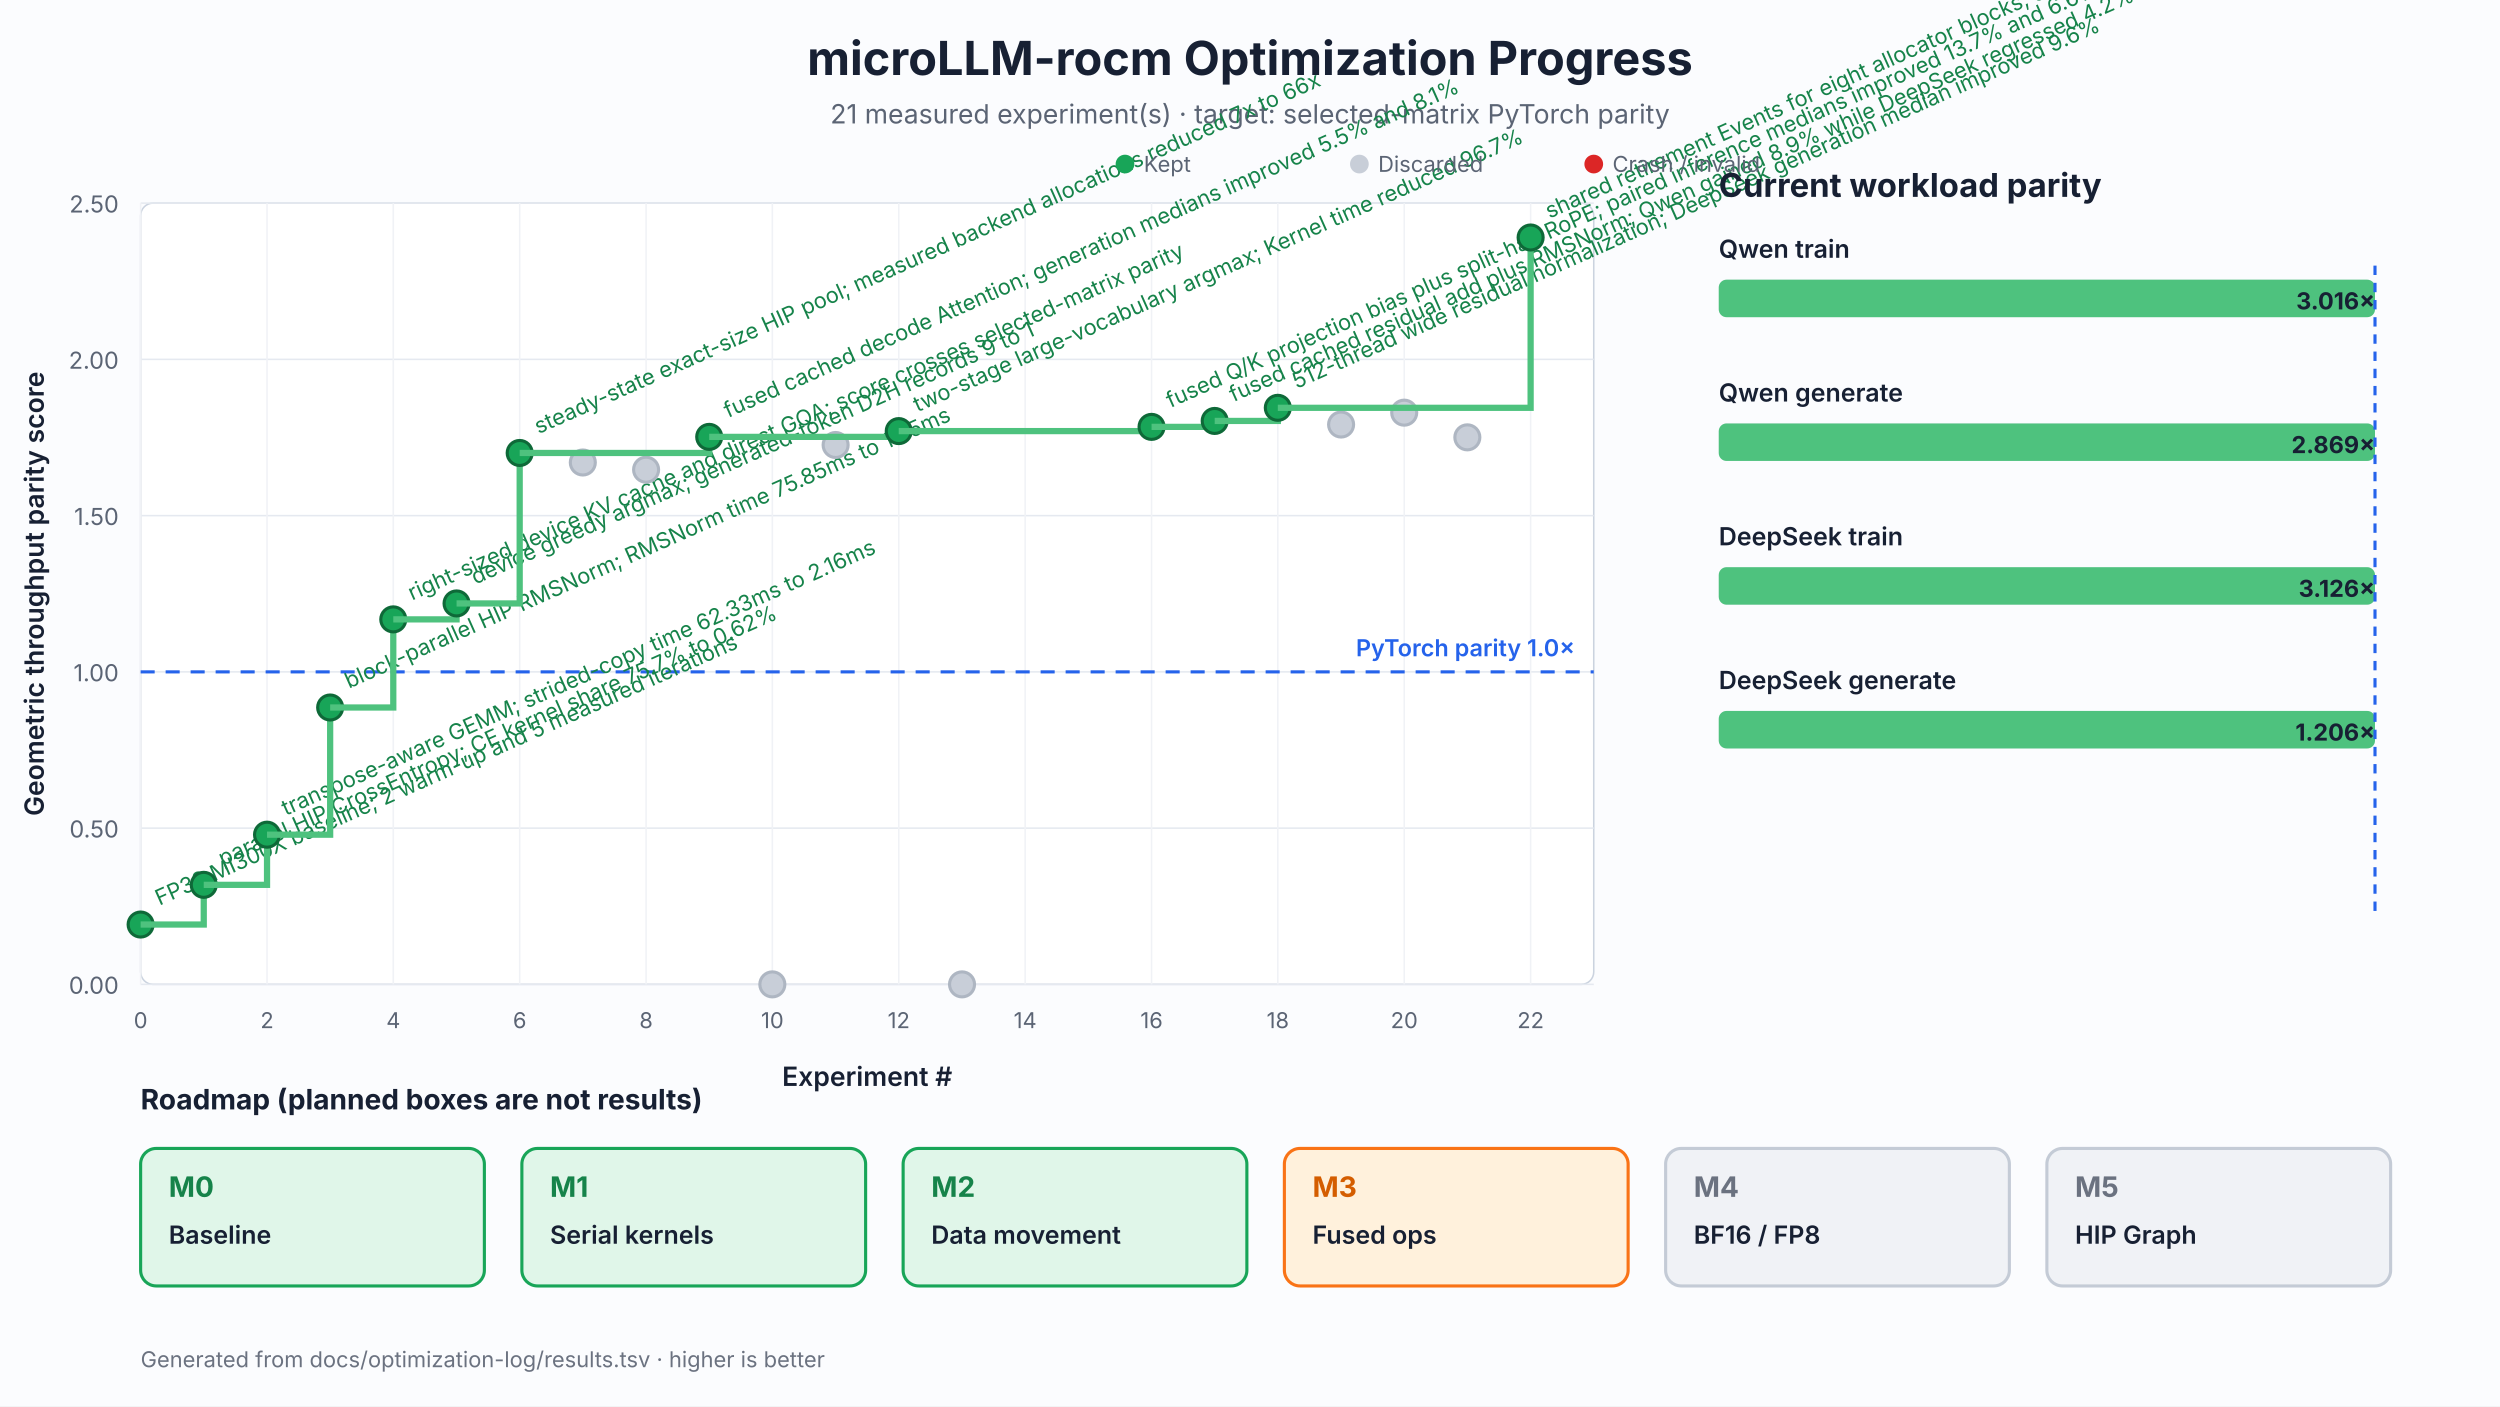
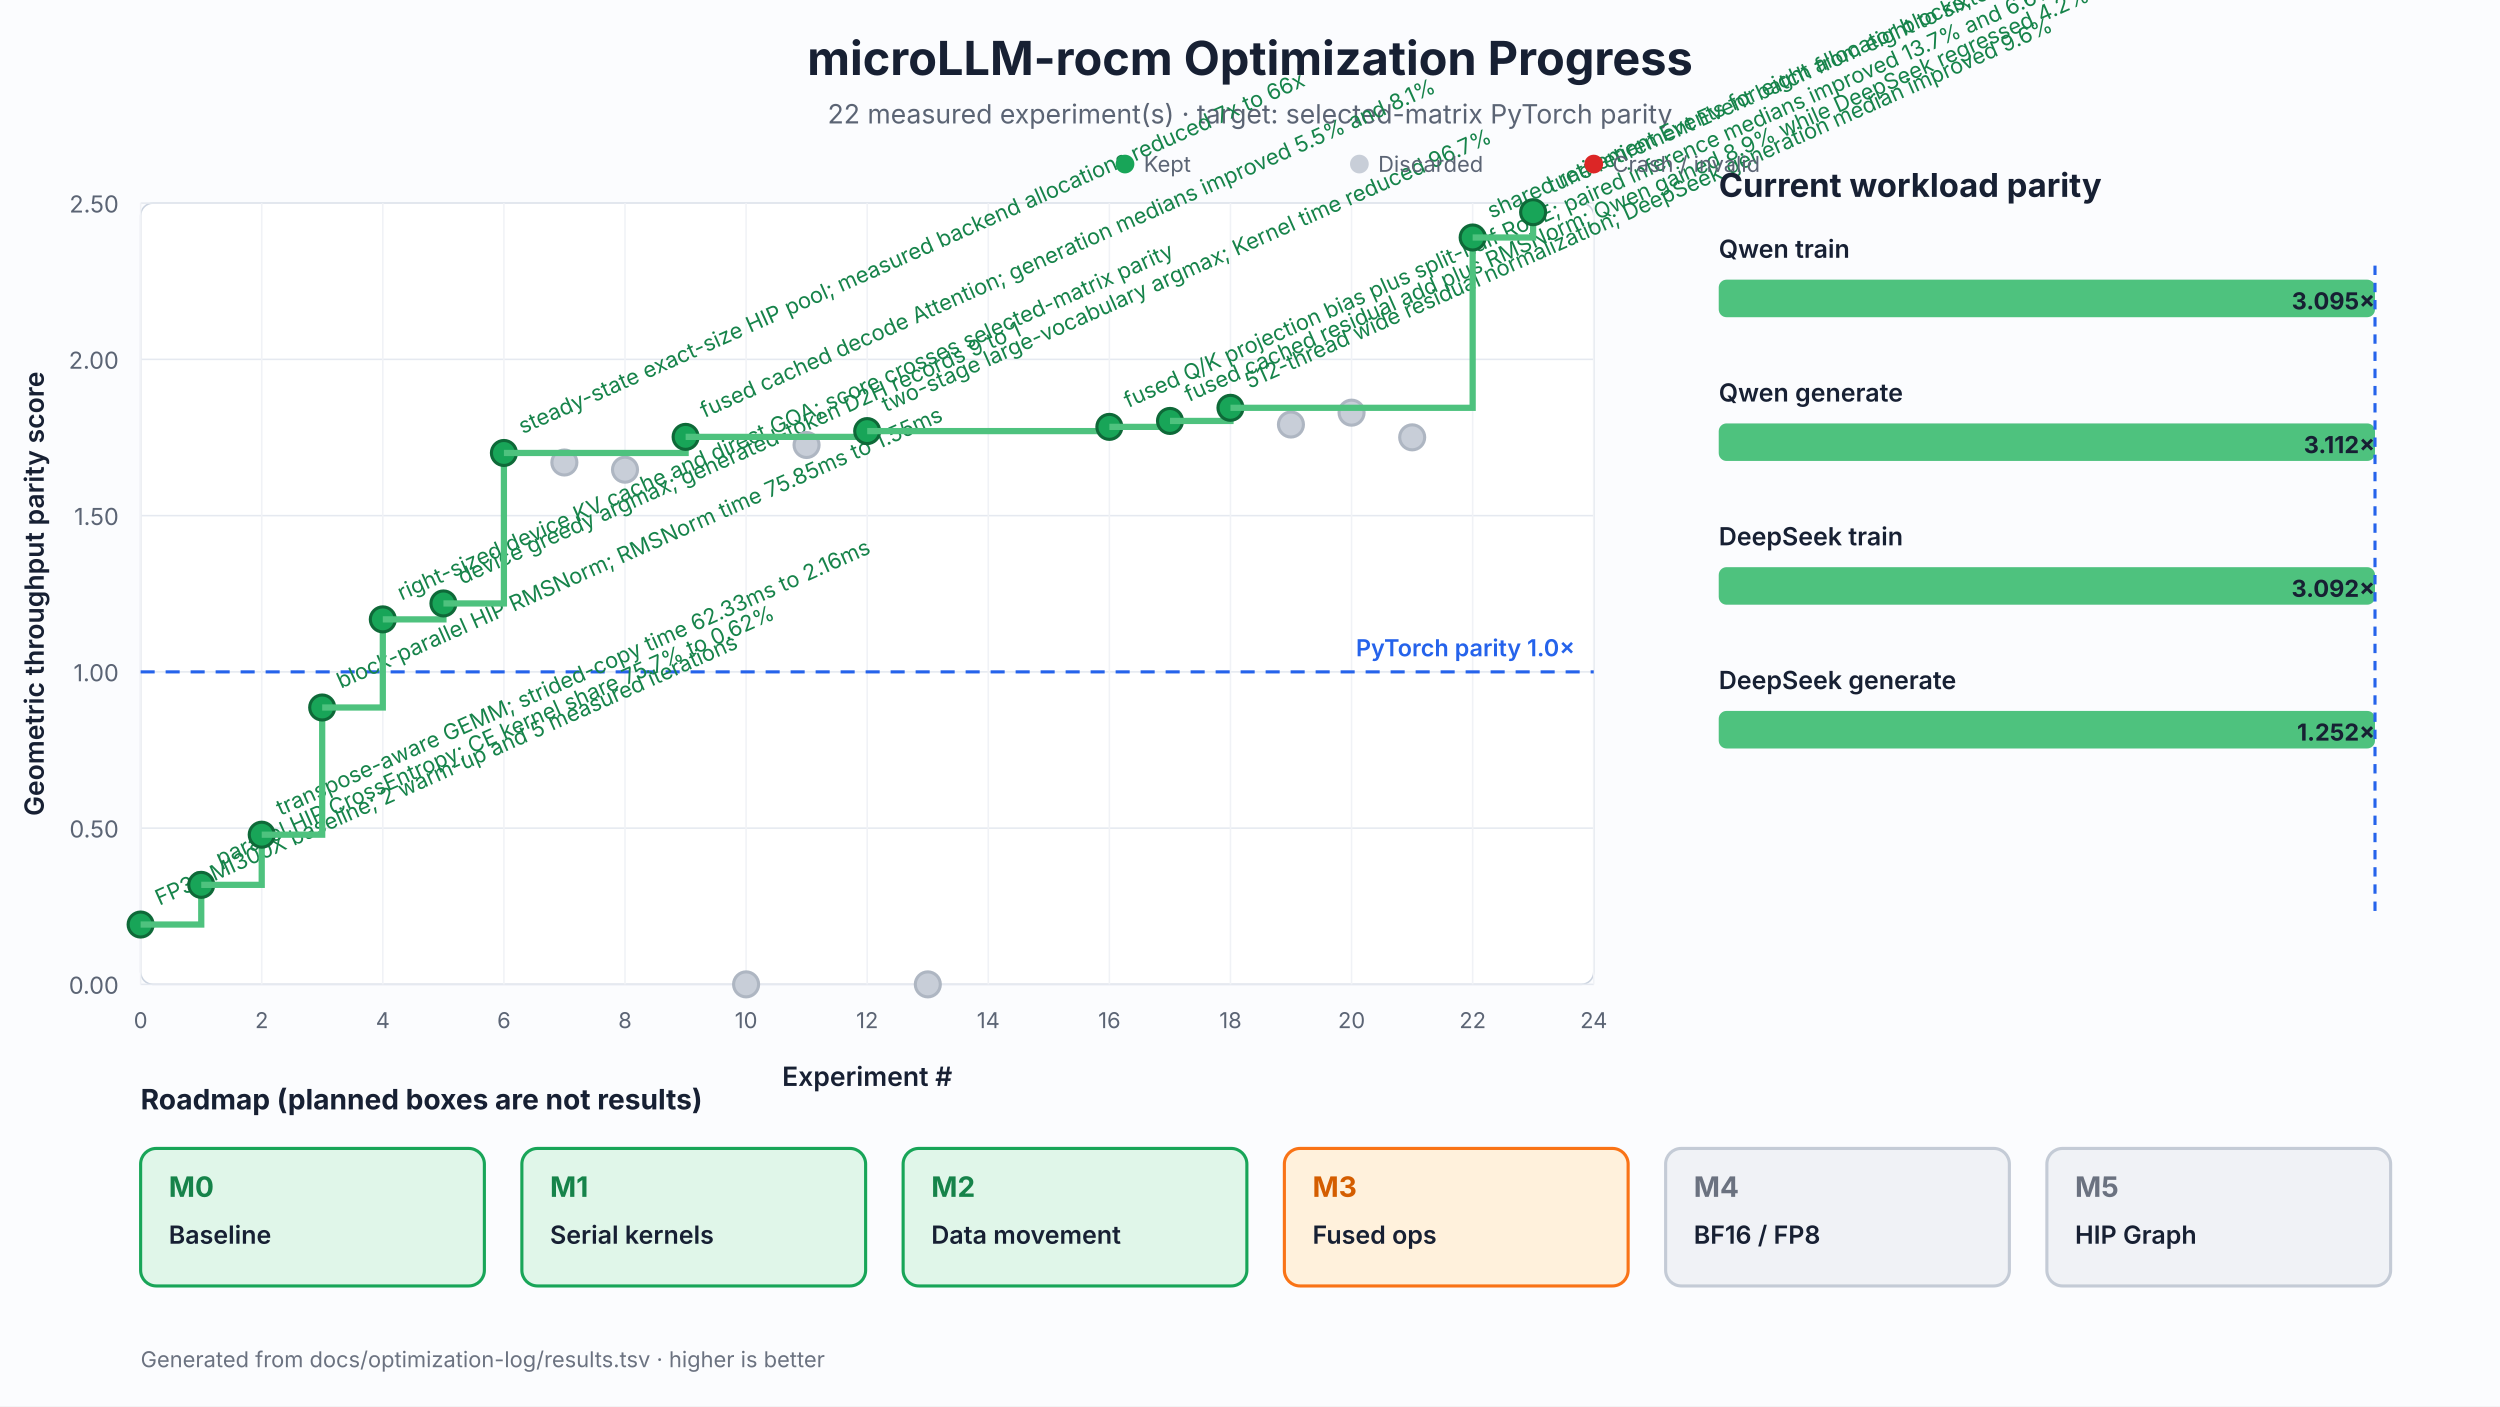
<svg xmlns="http://www.w3.org/2000/svg" width="1600" height="900" viewBox="0 0 1600 900">
  <rect width="100%" height="100%" fill="#fbfcfe" />
  <text x="800.0" y="48.0" font-family="Inter,Arial,sans-serif" font-size="30" fill="#172033" text-anchor="middle" font-weight="700">microLLM-rocm Optimization Progress</text>
-   <text x="800.0" y="79.0" font-family="Inter,Arial,sans-serif" font-size="17" fill="#5b6474" text-anchor="middle" font-weight="400">21 measured experiment(s) · target: selected-matrix PyTorch parity</text>
+   <text x="800.0" y="79.0" font-family="Inter,Arial,sans-serif" font-size="17" fill="#5b6474" text-anchor="middle" font-weight="400">22 measured experiment(s) · target: selected-matrix PyTorch parity</text>
  <rect x="90" y="130" width="930" height="500" fill="#ffffff" stroke="#cbd3df" rx="8" />
  <line x1="90" y1="630.0" x2="1020" y2="630.0" stroke="#e5e9f0" />
  <text x="76.0" y="636.0" font-family="Inter,Arial,sans-serif" font-size="15" fill="#5b6474" text-anchor="end" font-weight="400">0.00</text>
  <line x1="90" y1="530.0" x2="1020" y2="530.0" stroke="#e5e9f0" />
  <text x="76.0" y="536.0" font-family="Inter,Arial,sans-serif" font-size="15" fill="#5b6474" text-anchor="end" font-weight="400">0.50</text>
  <line x1="90" y1="430.0" x2="1020" y2="430.0" stroke="#e5e9f0" />
  <text x="76.0" y="436.0" font-family="Inter,Arial,sans-serif" font-size="15" fill="#5b6474" text-anchor="end" font-weight="400">1.00</text>
  <line x1="90" y1="330.0" x2="1020" y2="330.0" stroke="#e5e9f0" />
  <text x="76.0" y="336.0" font-family="Inter,Arial,sans-serif" font-size="15" fill="#5b6474" text-anchor="end" font-weight="400">1.50</text>
  <line x1="90" y1="230.0" x2="1020" y2="230.0" stroke="#e5e9f0" />
  <text x="76.0" y="236.0" font-family="Inter,Arial,sans-serif" font-size="15" fill="#5b6474" text-anchor="end" font-weight="400">2.00</text>
  <line x1="90" y1="130.0" x2="1020" y2="130.0" stroke="#e5e9f0" />
  <text x="76.0" y="136.0" font-family="Inter,Arial,sans-serif" font-size="15" fill="#5b6474" text-anchor="end" font-weight="400">2.50</text>
  <line x1="90.0" y1="130" x2="90.0" y2="630" stroke="#f0f2f6" />
  <text x="90.0" y="658.0" font-family="Inter,Arial,sans-serif" font-size="14" fill="#5b6474" text-anchor="middle" font-weight="400">0</text>
-   <line x1="170.9" y1="130" x2="170.9" y2="630" stroke="#f0f2f6" />
-   <text x="170.9" y="658.0" font-family="Inter,Arial,sans-serif" font-size="14" fill="#5b6474" text-anchor="middle" font-weight="400">2</text>
-   <line x1="251.7" y1="130" x2="251.7" y2="630" stroke="#f0f2f6" />
-   <text x="251.7" y="658.0" font-family="Inter,Arial,sans-serif" font-size="14" fill="#5b6474" text-anchor="middle" font-weight="400">4</text>
-   <line x1="332.6" y1="130" x2="332.6" y2="630" stroke="#f0f2f6" />
-   <text x="332.6" y="658.0" font-family="Inter,Arial,sans-serif" font-size="14" fill="#5b6474" text-anchor="middle" font-weight="400">6</text>
-   <line x1="413.5" y1="130" x2="413.5" y2="630" stroke="#f0f2f6" />
-   <text x="413.5" y="658.0" font-family="Inter,Arial,sans-serif" font-size="14" fill="#5b6474" text-anchor="middle" font-weight="400">8</text>
-   <line x1="494.3" y1="130" x2="494.3" y2="630" stroke="#f0f2f6" />
-   <text x="494.3" y="658.0" font-family="Inter,Arial,sans-serif" font-size="14" fill="#5b6474" text-anchor="middle" font-weight="400">10</text>
-   <line x1="575.2" y1="130" x2="575.2" y2="630" stroke="#f0f2f6" />
-   <text x="575.2" y="658.0" font-family="Inter,Arial,sans-serif" font-size="14" fill="#5b6474" text-anchor="middle" font-weight="400">12</text>
-   <line x1="656.1" y1="130" x2="656.1" y2="630" stroke="#f0f2f6" />
-   <text x="656.1" y="658.0" font-family="Inter,Arial,sans-serif" font-size="14" fill="#5b6474" text-anchor="middle" font-weight="400">14</text>
-   <line x1="737.0" y1="130" x2="737.0" y2="630" stroke="#f0f2f6" />
-   <text x="737.0" y="658.0" font-family="Inter,Arial,sans-serif" font-size="14" fill="#5b6474" text-anchor="middle" font-weight="400">16</text>
-   <line x1="817.8" y1="130" x2="817.8" y2="630" stroke="#f0f2f6" />
-   <text x="817.8" y="658.0" font-family="Inter,Arial,sans-serif" font-size="14" fill="#5b6474" text-anchor="middle" font-weight="400">18</text>
-   <line x1="898.7" y1="130" x2="898.7" y2="630" stroke="#f0f2f6" />
-   <text x="898.7" y="658.0" font-family="Inter,Arial,sans-serif" font-size="14" fill="#5b6474" text-anchor="middle" font-weight="400">20</text>
-   <line x1="979.6" y1="130" x2="979.6" y2="630" stroke="#f0f2f6" />
-   <text x="979.6" y="658.0" font-family="Inter,Arial,sans-serif" font-size="14" fill="#5b6474" text-anchor="middle" font-weight="400">22</text>
+   <line x1="167.5" y1="130" x2="167.5" y2="630" stroke="#f0f2f6" />
+   <text x="167.5" y="658.0" font-family="Inter,Arial,sans-serif" font-size="14" fill="#5b6474" text-anchor="middle" font-weight="400">2</text>
+   <line x1="245.0" y1="130" x2="245.0" y2="630" stroke="#f0f2f6" />
+   <text x="245.0" y="658.0" font-family="Inter,Arial,sans-serif" font-size="14" fill="#5b6474" text-anchor="middle" font-weight="400">4</text>
+   <line x1="322.5" y1="130" x2="322.5" y2="630" stroke="#f0f2f6" />
+   <text x="322.5" y="658.0" font-family="Inter,Arial,sans-serif" font-size="14" fill="#5b6474" text-anchor="middle" font-weight="400">6</text>
+   <line x1="400.0" y1="130" x2="400.0" y2="630" stroke="#f0f2f6" />
+   <text x="400.0" y="658.0" font-family="Inter,Arial,sans-serif" font-size="14" fill="#5b6474" text-anchor="middle" font-weight="400">8</text>
+   <line x1="477.5" y1="130" x2="477.5" y2="630" stroke="#f0f2f6" />
+   <text x="477.5" y="658.0" font-family="Inter,Arial,sans-serif" font-size="14" fill="#5b6474" text-anchor="middle" font-weight="400">10</text>
+   <line x1="555.0" y1="130" x2="555.0" y2="630" stroke="#f0f2f6" />
+   <text x="555.0" y="658.0" font-family="Inter,Arial,sans-serif" font-size="14" fill="#5b6474" text-anchor="middle" font-weight="400">12</text>
+   <line x1="632.5" y1="130" x2="632.5" y2="630" stroke="#f0f2f6" />
+   <text x="632.5" y="658.0" font-family="Inter,Arial,sans-serif" font-size="14" fill="#5b6474" text-anchor="middle" font-weight="400">14</text>
+   <line x1="710.0" y1="130" x2="710.0" y2="630" stroke="#f0f2f6" />
+   <text x="710.0" y="658.0" font-family="Inter,Arial,sans-serif" font-size="14" fill="#5b6474" text-anchor="middle" font-weight="400">16</text>
+   <line x1="787.5" y1="130" x2="787.5" y2="630" stroke="#f0f2f6" />
+   <text x="787.5" y="658.0" font-family="Inter,Arial,sans-serif" font-size="14" fill="#5b6474" text-anchor="middle" font-weight="400">18</text>
+   <line x1="865.0" y1="130" x2="865.0" y2="630" stroke="#f0f2f6" />
+   <text x="865.0" y="658.0" font-family="Inter,Arial,sans-serif" font-size="14" fill="#5b6474" text-anchor="middle" font-weight="400">20</text>
+   <line x1="942.5" y1="130" x2="942.5" y2="630" stroke="#f0f2f6" />
+   <text x="942.5" y="658.0" font-family="Inter,Arial,sans-serif" font-size="14" fill="#5b6474" text-anchor="middle" font-weight="400">22</text>
+   <line x1="1020.0" y1="130" x2="1020.0" y2="630" stroke="#f0f2f6" />
+   <text x="1020.0" y="658.0" font-family="Inter,Arial,sans-serif" font-size="14" fill="#5b6474" text-anchor="middle" font-weight="400">24</text>
  <line x1="90" y1="430.0" x2="1020" y2="430.0" stroke="#2563eb" stroke-width="2" stroke-dasharray="9 7" />
  <text x="1008.0" y="420.0" font-family="Inter,Arial,sans-serif" font-size="15" fill="#2563eb" text-anchor="end" font-weight="600">PyTorch parity 1.0×</text>
  <circle cx="90.0" cy="591.7" r="8" fill="#18a558" stroke="#0e6938" stroke-width="2" />
  <text x="102.0" y="579.7" font-family="Inter,Arial,sans-serif" font-size="14" fill="#16834a" text-anchor="start" font-weight="400" transform="rotate(-24 102.0 579.7)">FP32 MI300X baseline; 2 warm-up and 5 measured iterations</text>
-   <path d="M 90.0 591.7 H 130.4 V 566.3" fill="none" stroke="#4ec27e" stroke-width="4" />
-   <circle cx="130.4" cy="566.3" r="8" fill="#18a558" stroke="#0e6938" stroke-width="2" />
-   <text x="142.4" y="554.3" font-family="Inter,Arial,sans-serif" font-size="14" fill="#16834a" text-anchor="start" font-weight="400" transform="rotate(-24 142.4 554.3)">parallel HIP CrossEntropy; CE kernel share 75.7% to 0.62%</text>
-   <path d="M 130.4 566.3 H 170.9 V 534.2" fill="none" stroke="#4ec27e" stroke-width="4" />
-   <circle cx="170.9" cy="534.2" r="8" fill="#18a558" stroke="#0e6938" stroke-width="2" />
-   <text x="182.9" y="522.2" font-family="Inter,Arial,sans-serif" font-size="14" fill="#16834a" text-anchor="start" font-weight="400" transform="rotate(-24 182.9 522.2)">transpose-aware GEMM; strided-copy time 62.33ms to 2.16ms</text>
-   <path d="M 170.9 534.2 H 211.3 V 452.8" fill="none" stroke="#4ec27e" stroke-width="4" />
-   <circle cx="211.3" cy="452.8" r="8" fill="#18a558" stroke="#0e6938" stroke-width="2" />
-   <text x="223.3" y="440.8" font-family="Inter,Arial,sans-serif" font-size="14" fill="#16834a" text-anchor="start" font-weight="400" transform="rotate(-24 223.3 440.8)">block-parallel HIP RMSNorm; RMSNorm time 75.85ms to 1.55ms</text>
-   <path d="M 211.3 452.8 H 251.7 V 396.4" fill="none" stroke="#4ec27e" stroke-width="4" />
-   <circle cx="251.7" cy="396.4" r="8" fill="#18a558" stroke="#0e6938" stroke-width="2" />
-   <text x="263.7" y="384.4" font-family="Inter,Arial,sans-serif" font-size="14" fill="#16834a" text-anchor="start" font-weight="400" transform="rotate(-24 263.7 384.4)">right-sized device KV cache and direct GQA; score crosses selected-matrix parity</text>
-   <path d="M 251.7 396.4 H 292.2 V 386.2" fill="none" stroke="#4ec27e" stroke-width="4" />
-   <circle cx="292.2" cy="386.2" r="8" fill="#18a558" stroke="#0e6938" stroke-width="2" />
-   <text x="304.2" y="374.2" font-family="Inter,Arial,sans-serif" font-size="14" fill="#16834a" text-anchor="start" font-weight="400" transform="rotate(-24 304.2 374.2)">device greedy argmax; generated-token D2H records 9 to 1</text>
-   <path d="M 292.2 386.2 H 332.6 V 289.9" fill="none" stroke="#4ec27e" stroke-width="4" />
-   <circle cx="332.6" cy="289.9" r="8" fill="#18a558" stroke="#0e6938" stroke-width="2" />
-   <text x="344.6" y="277.9" font-family="Inter,Arial,sans-serif" font-size="14" fill="#16834a" text-anchor="start" font-weight="400" transform="rotate(-24 344.6 277.9)">steady-state exact-size HIP pool; measured backend allocations reduced 7x to 66x</text>
-   <circle cx="373.0" cy="296.0" r="8" fill="#c8ced8" stroke="#aeb6c2" stroke-width="2" />
-   <circle cx="413.5" cy="300.6" r="8" fill="#c8ced8" stroke="#aeb6c2" stroke-width="2" />
-   <path d="M 332.6 289.9 H 453.9 V 279.6" fill="none" stroke="#4ec27e" stroke-width="4" />
-   <circle cx="453.9" cy="279.6" r="8" fill="#18a558" stroke="#0e6938" stroke-width="2" />
-   <text x="465.9" y="267.6" font-family="Inter,Arial,sans-serif" font-size="14" fill="#16834a" text-anchor="start" font-weight="400" transform="rotate(-24 465.9 267.6)">fused cached decode Attention; generation medians improved 5.5% and 8.1%</text>
-   <circle cx="494.3" cy="630.0" r="8" fill="#c8ced8" stroke="#aeb6c2" stroke-width="2" />
-   <circle cx="534.8" cy="284.8" r="8" fill="#c8ced8" stroke="#aeb6c2" stroke-width="2" />
-   <path d="M 453.9 279.6 H 575.2 V 275.9" fill="none" stroke="#4ec27e" stroke-width="4" />
-   <circle cx="575.2" cy="275.9" r="8" fill="#18a558" stroke="#0e6938" stroke-width="2" />
-   <text x="587.2" y="263.9" font-family="Inter,Arial,sans-serif" font-size="14" fill="#16834a" text-anchor="start" font-weight="400" transform="rotate(-24 587.2 263.9)">two-stage large-vocabulary argmax; Kernel time reduced 96.7%</text>
-   <circle cx="615.7" cy="630.0" r="8" fill="#c8ced8" stroke="#aeb6c2" stroke-width="2" />
-   <path d="M 575.2 275.9 H 737.0 V 273.2" fill="none" stroke="#4ec27e" stroke-width="4" />
-   <circle cx="737.0" cy="273.2" r="8" fill="#18a558" stroke="#0e6938" stroke-width="2" />
-   <text x="749.0" y="261.2" font-family="Inter,Arial,sans-serif" font-size="14" fill="#16834a" text-anchor="start" font-weight="400" transform="rotate(-24 749.0 261.2)">fused Q/K projection bias plus split-half RoPE; paired inference medians improved 13.7% and 6.6%</text>
-   <path d="M 737.0 273.2 H 777.4 V 269.4" fill="none" stroke="#4ec27e" stroke-width="4" />
-   <circle cx="777.4" cy="269.4" r="8" fill="#18a558" stroke="#0e6938" stroke-width="2" />
-   <text x="789.4" y="257.4" font-family="Inter,Arial,sans-serif" font-size="14" fill="#16834a" text-anchor="start" font-weight="400" transform="rotate(-24 789.4 257.4)">fused cached residual add plus RMSNorm; Qwen gained 8.9% while DeepSeek regressed 4.2%</text>
-   <path d="M 777.4 269.4 H 817.8 V 261.0" fill="none" stroke="#4ec27e" stroke-width="4" />
-   <circle cx="817.8" cy="261.0" r="8" fill="#18a558" stroke="#0e6938" stroke-width="2" />
-   <text x="829.8" y="249.0" font-family="Inter,Arial,sans-serif" font-size="14" fill="#16834a" text-anchor="start" font-weight="400" transform="rotate(-24 829.8 249.0)">512-thread wide residual normalization; DeepSeek generation median improved 9.6%</text>
-   <circle cx="858.3" cy="271.7" r="8" fill="#c8ced8" stroke="#aeb6c2" stroke-width="2" />
-   <circle cx="898.7" cy="264.1" r="8" fill="#c8ced8" stroke="#aeb6c2" stroke-width="2" />
-   <circle cx="939.1" cy="279.9" r="8" fill="#c8ced8" stroke="#aeb6c2" stroke-width="2" />
-   <path d="M 817.8 261.0 H 979.6 V 152.0" fill="none" stroke="#4ec27e" stroke-width="4" />
-   <circle cx="979.6" cy="152.0" r="8" fill="#18a558" stroke="#0e6938" stroke-width="2" />
-   <text x="991.6" y="140.0" font-family="Inter,Arial,sans-serif" font-size="14" fill="#16834a" text-anchor="start" font-weight="400" transform="rotate(-24 991.6 140.0)">shared retirement Events for eight allocator blocks; all four workload medians improved</text>
+   <path d="M 90.0 591.7 H 128.8 V 566.3" fill="none" stroke="#4ec27e" stroke-width="4" />
+   <circle cx="128.8" cy="566.3" r="8" fill="#18a558" stroke="#0e6938" stroke-width="2" />
+   <text x="140.8" y="554.3" font-family="Inter,Arial,sans-serif" font-size="14" fill="#16834a" text-anchor="start" font-weight="400" transform="rotate(-24 140.8 554.3)">parallel HIP CrossEntropy; CE kernel share 75.7% to 0.62%</text>
+   <path d="M 128.8 566.3 H 167.5 V 534.2" fill="none" stroke="#4ec27e" stroke-width="4" />
+   <circle cx="167.5" cy="534.2" r="8" fill="#18a558" stroke="#0e6938" stroke-width="2" />
+   <text x="179.5" y="522.2" font-family="Inter,Arial,sans-serif" font-size="14" fill="#16834a" text-anchor="start" font-weight="400" transform="rotate(-24 179.5 522.2)">transpose-aware GEMM; strided-copy time 62.33ms to 2.16ms</text>
+   <path d="M 167.5 534.2 H 206.2 V 452.8" fill="none" stroke="#4ec27e" stroke-width="4" />
+   <circle cx="206.2" cy="452.8" r="8" fill="#18a558" stroke="#0e6938" stroke-width="2" />
+   <text x="218.2" y="440.8" font-family="Inter,Arial,sans-serif" font-size="14" fill="#16834a" text-anchor="start" font-weight="400" transform="rotate(-24 218.2 440.8)">block-parallel HIP RMSNorm; RMSNorm time 75.85ms to 1.55ms</text>
+   <path d="M 206.2 452.8 H 245.0 V 396.4" fill="none" stroke="#4ec27e" stroke-width="4" />
+   <circle cx="245.0" cy="396.4" r="8" fill="#18a558" stroke="#0e6938" stroke-width="2" />
+   <text x="257.0" y="384.4" font-family="Inter,Arial,sans-serif" font-size="14" fill="#16834a" text-anchor="start" font-weight="400" transform="rotate(-24 257.0 384.4)">right-sized device KV cache and direct GQA; score crosses selected-matrix parity</text>
+   <path d="M 245.0 396.4 H 283.8 V 386.2" fill="none" stroke="#4ec27e" stroke-width="4" />
+   <circle cx="283.8" cy="386.2" r="8" fill="#18a558" stroke="#0e6938" stroke-width="2" />
+   <text x="295.8" y="374.2" font-family="Inter,Arial,sans-serif" font-size="14" fill="#16834a" text-anchor="start" font-weight="400" transform="rotate(-24 295.8 374.2)">device greedy argmax; generated-token D2H records 9 to 1</text>
+   <path d="M 283.8 386.2 H 322.5 V 289.9" fill="none" stroke="#4ec27e" stroke-width="4" />
+   <circle cx="322.5" cy="289.9" r="8" fill="#18a558" stroke="#0e6938" stroke-width="2" />
+   <text x="334.5" y="277.9" font-family="Inter,Arial,sans-serif" font-size="14" fill="#16834a" text-anchor="start" font-weight="400" transform="rotate(-24 334.5 277.9)">steady-state exact-size HIP pool; measured backend allocations reduced 7x to 66x</text>
+   <circle cx="361.2" cy="296.0" r="8" fill="#c8ced8" stroke="#aeb6c2" stroke-width="2" />
+   <circle cx="400.0" cy="300.6" r="8" fill="#c8ced8" stroke="#aeb6c2" stroke-width="2" />
+   <path d="M 322.5 289.9 H 438.8 V 279.6" fill="none" stroke="#4ec27e" stroke-width="4" />
+   <circle cx="438.8" cy="279.6" r="8" fill="#18a558" stroke="#0e6938" stroke-width="2" />
+   <text x="450.8" y="267.6" font-family="Inter,Arial,sans-serif" font-size="14" fill="#16834a" text-anchor="start" font-weight="400" transform="rotate(-24 450.8 267.6)">fused cached decode Attention; generation medians improved 5.5% and 8.1%</text>
+   <circle cx="477.5" cy="630.0" r="8" fill="#c8ced8" stroke="#aeb6c2" stroke-width="2" />
+   <circle cx="516.2" cy="284.8" r="8" fill="#c8ced8" stroke="#aeb6c2" stroke-width="2" />
+   <path d="M 438.8 279.6 H 555.0 V 275.9" fill="none" stroke="#4ec27e" stroke-width="4" />
+   <circle cx="555.0" cy="275.9" r="8" fill="#18a558" stroke="#0e6938" stroke-width="2" />
+   <text x="567.0" y="263.9" font-family="Inter,Arial,sans-serif" font-size="14" fill="#16834a" text-anchor="start" font-weight="400" transform="rotate(-24 567.0 263.9)">two-stage large-vocabulary argmax; Kernel time reduced 96.7%</text>
+   <circle cx="593.8" cy="630.0" r="8" fill="#c8ced8" stroke="#aeb6c2" stroke-width="2" />
+   <path d="M 555.0 275.9 H 710.0 V 273.2" fill="none" stroke="#4ec27e" stroke-width="4" />
+   <circle cx="710.0" cy="273.2" r="8" fill="#18a558" stroke="#0e6938" stroke-width="2" />
+   <text x="722.0" y="261.2" font-family="Inter,Arial,sans-serif" font-size="14" fill="#16834a" text-anchor="start" font-weight="400" transform="rotate(-24 722.0 261.2)">fused Q/K projection bias plus split-half RoPE; paired inference medians improved 13.7% and 6.6%</text>
+   <path d="M 710.0 273.2 H 748.8 V 269.4" fill="none" stroke="#4ec27e" stroke-width="4" />
+   <circle cx="748.8" cy="269.4" r="8" fill="#18a558" stroke="#0e6938" stroke-width="2" />
+   <text x="760.8" y="257.4" font-family="Inter,Arial,sans-serif" font-size="14" fill="#16834a" text-anchor="start" font-weight="400" transform="rotate(-24 760.8 257.4)">fused cached residual add plus RMSNorm; Qwen gained 8.9% while DeepSeek regressed 4.2%</text>
+   <path d="M 748.8 269.4 H 787.5 V 261.0" fill="none" stroke="#4ec27e" stroke-width="4" />
+   <circle cx="787.5" cy="261.0" r="8" fill="#18a558" stroke="#0e6938" stroke-width="2" />
+   <text x="799.5" y="249.0" font-family="Inter,Arial,sans-serif" font-size="14" fill="#16834a" text-anchor="start" font-weight="400" transform="rotate(-24 799.5 249.0)">512-thread wide residual normalization; DeepSeek generation median improved 9.6%</text>
+   <circle cx="826.2" cy="271.7" r="8" fill="#c8ced8" stroke="#aeb6c2" stroke-width="2" />
+   <circle cx="865.0" cy="264.1" r="8" fill="#c8ced8" stroke="#aeb6c2" stroke-width="2" />
+   <circle cx="903.8" cy="279.9" r="8" fill="#c8ced8" stroke="#aeb6c2" stroke-width="2" />
+   <path d="M 787.5 261.0 H 942.5 V 152.0" fill="none" stroke="#4ec27e" stroke-width="4" />
+   <circle cx="942.5" cy="152.0" r="8" fill="#18a558" stroke="#0e6938" stroke-width="2" />
+   <text x="954.5" y="140.0" font-family="Inter,Arial,sans-serif" font-size="14" fill="#16834a" text-anchor="start" font-weight="400" transform="rotate(-24 954.5 140.0)">shared retirement Events for eight allocator blocks; all four workload medians improved</text>
+   <path d="M 942.5 152.0 H 981.2 V 135.8" fill="none" stroke="#4ec27e" stroke-width="4" />
+   <circle cx="981.2" cy="135.8" r="8" fill="#18a558" stroke="#0e6938" stroke-width="2" />
+   <text x="993.2" y="123.8" font-family="Inter,Arial,sans-serif" font-size="14" fill="#16834a" text-anchor="start" font-weight="400" transform="rotate(-24 993.2 123.8)">tune retirement Event batch from eight to sixteen blocks; score improved 3.4%</text>
  <text x="555.0" y="695.0" font-family="Inter,Arial,sans-serif" font-size="17" fill="#172033" text-anchor="middle" font-weight="600">Experiment #</text>
  <text x="28.0" y="380.0" font-family="Inter,Arial,sans-serif" font-size="17" fill="#172033" text-anchor="middle" font-weight="600" transform="rotate(-90 28.0 380.0)">Geometric throughput parity score</text>
  <circle cx="720" cy="105" r="6" fill="#18a558" />
  <text x="732.0" y="110.0" font-family="Inter,Arial,sans-serif" font-size="14" fill="#5b6474" text-anchor="start" font-weight="400">Kept</text>
  <circle cx="870" cy="105" r="6" fill="#c8ced8" />
  <text x="882.0" y="110.0" font-family="Inter,Arial,sans-serif" font-size="14" fill="#5b6474" text-anchor="start" font-weight="400">Discarded</text>
  <circle cx="1020" cy="105" r="6" fill="#dc2626" />
  <text x="1032.0" y="110.0" font-family="Inter,Arial,sans-serif" font-size="14" fill="#5b6474" text-anchor="start" font-weight="400">Crash / invalid</text>
  <text x="1100.0" y="126.0" font-family="Inter,Arial,sans-serif" font-size="21" fill="#172033" text-anchor="start" font-weight="700">Current workload parity</text>
  <text x="1100.0" y="165.0" font-family="Inter,Arial,sans-serif" font-size="16" fill="#172033" text-anchor="start" font-weight="600">Qwen train</text>
  <rect x="1100" y="179" width="420" height="24" rx="5" fill="#e7ebf1" />
  <rect x="1100" y="179" width="420.0" height="24" rx="5" fill="#4ec27e" />
-   <text x="1520.0" y="198.0" font-family="Inter,Arial,sans-serif" font-size="15" fill="#172033" text-anchor="end" font-weight="700">3.016×</text>
+   <text x="1520.0" y="198.0" font-family="Inter,Arial,sans-serif" font-size="15" fill="#172033" text-anchor="end" font-weight="700">3.095×</text>
  <text x="1100.0" y="257.0" font-family="Inter,Arial,sans-serif" font-size="16" fill="#172033" text-anchor="start" font-weight="600">Qwen generate</text>
  <rect x="1100" y="271" width="420" height="24" rx="5" fill="#e7ebf1" />
  <rect x="1100" y="271" width="420.0" height="24" rx="5" fill="#4ec27e" />
-   <text x="1520.0" y="290.0" font-family="Inter,Arial,sans-serif" font-size="15" fill="#172033" text-anchor="end" font-weight="700">2.869×</text>
+   <text x="1520.0" y="290.0" font-family="Inter,Arial,sans-serif" font-size="15" fill="#172033" text-anchor="end" font-weight="700">3.112×</text>
  <text x="1100.0" y="349.0" font-family="Inter,Arial,sans-serif" font-size="16" fill="#172033" text-anchor="start" font-weight="600">DeepSeek train</text>
  <rect x="1100" y="363" width="420" height="24" rx="5" fill="#e7ebf1" />
  <rect x="1100" y="363" width="420.0" height="24" rx="5" fill="#4ec27e" />
-   <text x="1520.0" y="382.0" font-family="Inter,Arial,sans-serif" font-size="15" fill="#172033" text-anchor="end" font-weight="700">3.126×</text>
+   <text x="1520.0" y="382.0" font-family="Inter,Arial,sans-serif" font-size="15" fill="#172033" text-anchor="end" font-weight="700">3.092×</text>
  <text x="1100.0" y="441.0" font-family="Inter,Arial,sans-serif" font-size="16" fill="#172033" text-anchor="start" font-weight="600">DeepSeek generate</text>
  <rect x="1100" y="455" width="420" height="24" rx="5" fill="#e7ebf1" />
  <rect x="1100" y="455" width="420.0" height="24" rx="5" fill="#4ec27e" />
-   <text x="1520.0" y="474.0" font-family="Inter,Arial,sans-serif" font-size="15" fill="#172033" text-anchor="end" font-weight="700">1.206×</text>
+   <text x="1520.0" y="474.0" font-family="Inter,Arial,sans-serif" font-size="15" fill="#172033" text-anchor="end" font-weight="700">1.252×</text>
  <line x1="1520" y1="170" x2="1520" y2="585" stroke="#2563eb" stroke-width="2" stroke-dasharray="6 5" />
  <text x="90.0" y="710.0" font-family="Inter,Arial,sans-serif" font-size="18" fill="#172033" text-anchor="start" font-weight="700">Roadmap (planned boxes are not results)</text>
  <rect x="90" y="735" width="220" height="88" rx="10" fill="#e0f6e9" stroke="#18a558" stroke-width="2" />
  <text x="108.0" y="766.0" font-family="Inter,Arial,sans-serif" font-size="18" fill="#16834a" text-anchor="start" font-weight="700">M0</text>
  <text x="108.0" y="796.0" font-family="Inter,Arial,sans-serif" font-size="16" fill="#172033" text-anchor="start" font-weight="600">Baseline</text>
  <rect x="334" y="735" width="220" height="88" rx="10" fill="#e0f6e9" stroke="#18a558" stroke-width="2" />
  <text x="352.0" y="766.0" font-family="Inter,Arial,sans-serif" font-size="18" fill="#16834a" text-anchor="start" font-weight="700">M1</text>
  <text x="352.0" y="796.0" font-family="Inter,Arial,sans-serif" font-size="16" fill="#172033" text-anchor="start" font-weight="600">Serial kernels</text>
  <rect x="578" y="735" width="220" height="88" rx="10" fill="#e0f6e9" stroke="#18a558" stroke-width="2" />
  <text x="596.0" y="766.0" font-family="Inter,Arial,sans-serif" font-size="18" fill="#16834a" text-anchor="start" font-weight="700">M2</text>
  <text x="596.0" y="796.0" font-family="Inter,Arial,sans-serif" font-size="16" fill="#172033" text-anchor="start" font-weight="600">Data movement</text>
  <rect x="822" y="735" width="220" height="88" rx="10" fill="#fff1dc" stroke="#f97316" stroke-width="2" />
  <text x="840.0" y="766.0" font-family="Inter,Arial,sans-serif" font-size="18" fill="#d45d00" text-anchor="start" font-weight="700">M3</text>
  <text x="840.0" y="796.0" font-family="Inter,Arial,sans-serif" font-size="16" fill="#172033" text-anchor="start" font-weight="600">Fused ops</text>
  <rect x="1066" y="735" width="220" height="88" rx="10" fill="#f0f2f6" stroke="#c4cbd6" stroke-width="2" />
  <text x="1084.0" y="766.0" font-family="Inter,Arial,sans-serif" font-size="18" fill="#6b7280" text-anchor="start" font-weight="700">M4</text>
  <text x="1084.0" y="796.0" font-family="Inter,Arial,sans-serif" font-size="16" fill="#172033" text-anchor="start" font-weight="600">BF16 / FP8</text>
  <rect x="1310" y="735" width="220" height="88" rx="10" fill="#f0f2f6" stroke="#c4cbd6" stroke-width="2" />
  <text x="1328.0" y="766.0" font-family="Inter,Arial,sans-serif" font-size="18" fill="#6b7280" text-anchor="start" font-weight="700">M5</text>
  <text x="1328.0" y="796.0" font-family="Inter,Arial,sans-serif" font-size="16" fill="#172033" text-anchor="start" font-weight="600">HIP Graph</text>
  <text x="90.0" y="875.0" font-family="Inter,Arial,sans-serif" font-size="14" fill="#6b7280" text-anchor="start" font-weight="400">Generated from docs/optimization-log/results.tsv · higher is better</text>
</svg>
